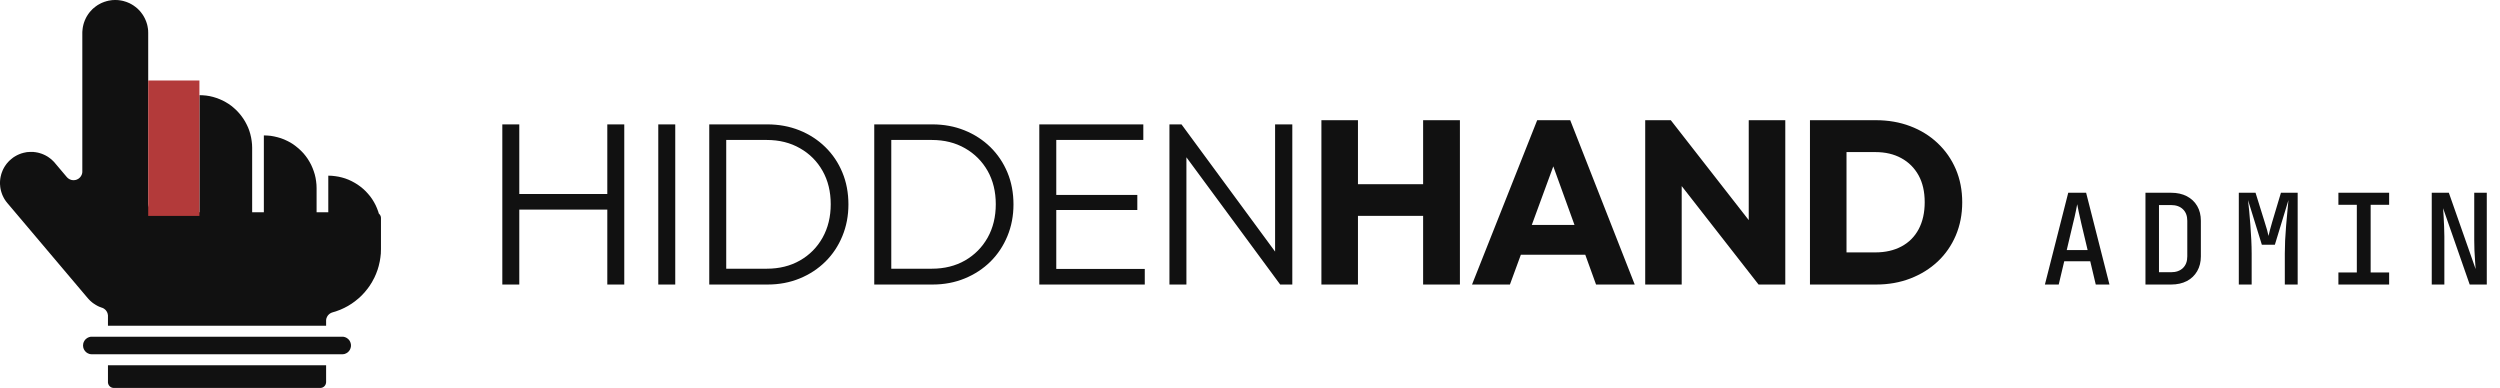
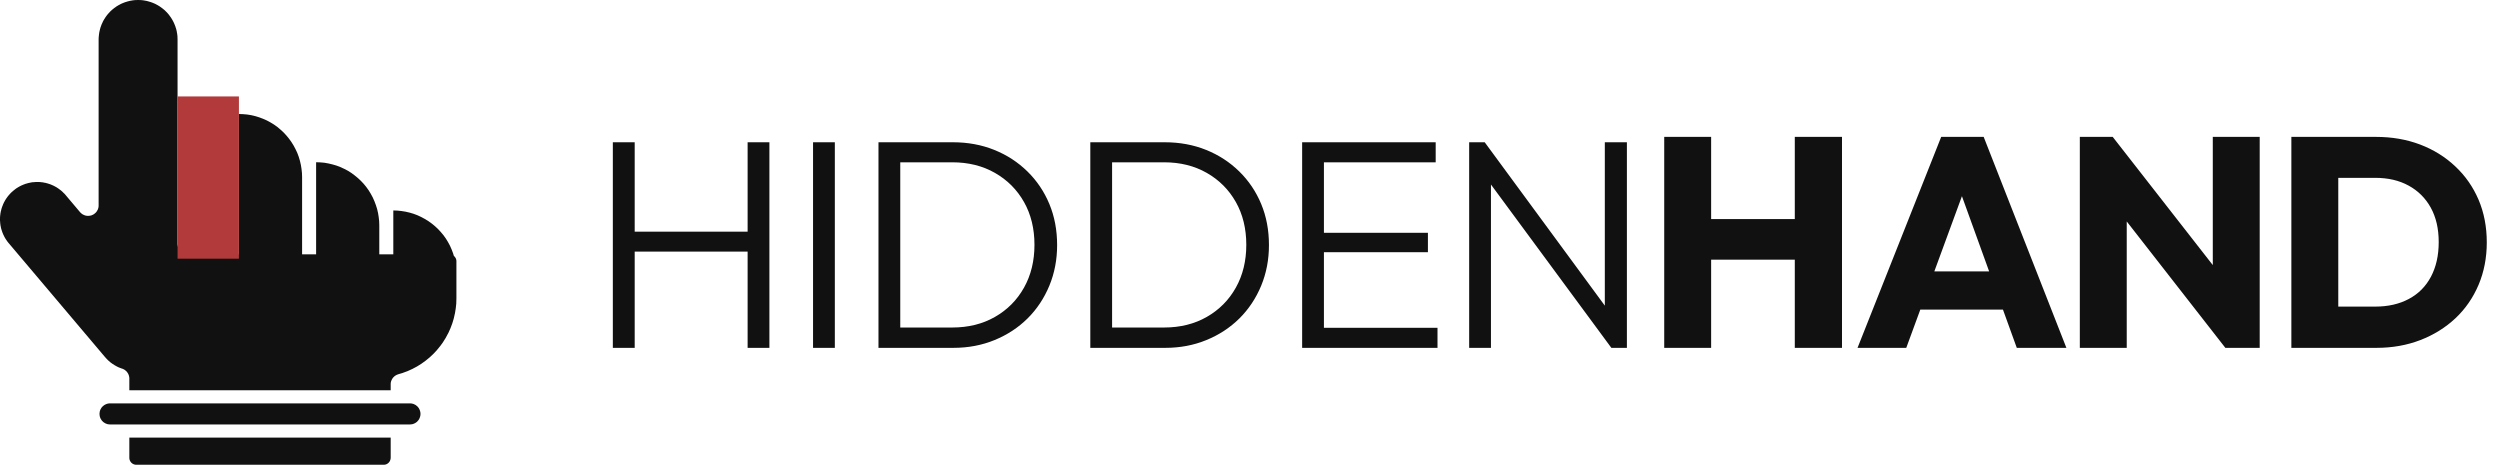
- <svg xmlns="http://www.w3.org/2000/svg" viewBox="0 0 412.44 64" width="412.44" height="64" role="img" aria-label="Hidden Hand Admin">
+ <svg xmlns="http://www.w3.org/2000/svg" viewBox="0 0 344.26 64" width="344.26" height="64" role="img" aria-label="Hidden Hand">
  <path fill="#111111" d="M40.94 21.06 L40.7 20.55 L40.43 20.04 L40.13 19.56 L39.8 19.1 L39.44 18.66 L39.05 18.24 L38.64 17.86 L38.2 17.49 L37.74 17.16 L37.25 16.86 L36.75 16.59 L36.23 16.36 L35.7 16.16 L35.15 15.99 L34.6 15.86 L34.04 15.77 L33.47 15.72 L32.9 15.7 L32.9 24.39 L32.9 35.02 L25.91 35.02 L25.89 35.02 L25.82 35.02 L25.79 35.01 L25.73 35.01 L25.7 35 L25.63 34.99 L25.6 34.99 L25.54 34.97 L25.51 34.96 L25.45 34.95 L25.42 34.94 L25.36 34.91 L25.33 34.9 L25.27 34.88 L25.25 34.86 L25.19 34.83 L25.16 34.82 L25.11 34.78 L25.08 34.77 L25.03 34.73 L25.01 34.71 L24.96 34.67 L24.93 34.65 L24.89 34.6 L24.87 34.58 L24.82 34.54 L24.8 34.51 L24.76 34.46 L24.74 34.44 L24.71 34.39 L24.69 34.36 L24.65 34.31 L24.64 34.28 L24.61 34.22 L24.59 34.2 L24.57 34.14 L24.56 34.11 L24.53 34.05 L24.52 34.02 L24.51 33.96 L24.5 33.93 L24.48 33.87 L24.48 33.84 L24.47 33.77 L24.46 33.74 L24.46 33.68 L24.45 33.65 L24.45 33.58 L24.45 33.56 L24.45 5.45 L24.45 5.44 L24.45 5.43 L24.45 5.41 L24.44 5.12 L24.44 5.09 L24.44 5.07 L24.44 5.04 L24.41 4.76 L24.41 4.73 L24.4 4.72 L24.4 4.68 L24.35 4.41 L24.35 4.38 L24.35 4.37 L24.34 4.33 L24.28 4.07 L24.27 4.03 L24.26 4.02 L24.26 3.99 L24.17 3.72 L24.17 3.69 L24.16 3.68 L24.15 3.65 L24.05 3.39 L24.04 3.36 L24.03 3.35 L24.02 3.32 L23.91 3.07 L23.89 3.04 L23.89 3.02 L23.87 2.99 L23.74 2.75 L23.73 2.72 L23.72 2.71 L23.7 2.68 L23.56 2.45 L23.54 2.42 L23.53 2.41 L23.51 2.38 L23.35 2.16 L23.33 2.13 L23.32 2.12 L23.3 2.09 L23.13 1.88 L23.11 1.86 L23.1 1.84 L23.08 1.82 L22.89 1.62 L22.87 1.6 L22.85 1.59 L22.83 1.56 L22.63 1.37 L22.61 1.35 L22.59 1.34 L22.57 1.32 L22.36 1.15 L22.33 1.13 L22.32 1.12 L22.29 1.1 L22.07 0.94 L22.04 0.92 L22.03 0.91 L22 0.89 L21.77 0.75 L21.74 0.73 L21.73 0.72 L21.7 0.71 L21.46 0.58 L21.43 0.56 L21.41 0.56 L21.39 0.54 L21.13 0.43 L21.1 0.42 L21.09 0.41 L21.06 0.4 L20.8 0.3 L20.77 0.29 L20.76 0.29 L20.73 0.28 L20.46 0.2 L20.43 0.19 L20.42 0.18 L20.39 0.18 L20.12 0.11 L20.09 0.11 L20.07 0.1 L20.04 0.1 L19.77 0.05 L19.73 0.05 L19.72 0.05 L19.69 0.04 L19.41 0.01 L19.38 0.01 L19.37 0.01 L19.33 0.01 L19.06 0 L19.03 0 L19.01 0 L18.98 0 L18.7 0.01 L18.67 0.01 L18.65 0.01 L18.62 0.01 L18.35 0.04 L18.32 0.05 L18.3 0.05 L18.27 0.05 L18 0.1 L17.97 0.1 L17.95 0.11 L17.92 0.11 L17.65 0.18 L17.62 0.18 L17.6 0.19 L17.57 0.2 L17.31 0.28 L17.28 0.29 L17.26 0.29 L17.23 0.3 L16.98 0.4 L16.95 0.41 L16.93 0.42 L16.9 0.43 L16.65 0.54 L16.62 0.56 L16.61 0.56 L16.58 0.58 L16.34 0.71 L16.31 0.72 L16.29 0.73 L16.27 0.75 L16.03 0.89 L16.01 0.91 L15.99 0.92 L15.97 0.94 L15.74 1.1 L15.72 1.12 L15.7 1.13 L15.68 1.15 L15.47 1.32 L15.44 1.34 L15.43 1.35 L15.41 1.37 L15.2 1.56 L15.18 1.59 L15.17 1.6 L15.15 1.62 L14.96 1.82 L14.94 1.84 L14.93 1.86 L14.91 1.88 L14.73 2.09 L14.71 2.12 L14.7 2.13 L14.68 2.16 L14.52 2.38 L14.5 2.41 L14.5 2.42 L14.48 2.45 L14.33 2.68 L14.32 2.71 L14.31 2.72 L14.29 2.75 L14.16 2.99 L14.15 3.02 L14.14 3.04 L14.13 3.07 L14.01 3.32 L14 3.35 L14 3.36 L13.98 3.39 L13.89 3.65 L13.88 3.68 L13.87 3.69 L13.86 3.72 L13.78 3.99 L13.77 4.02 L13.77 4.03 L13.76 4.07 L13.7 4.33 L13.69 4.37 L13.69 4.38 L13.68 4.41 L13.64 4.68 L13.63 4.72 L13.63 4.73 L13.63 4.76 L13.6 5.04 L13.6 5.07 L13.6 5.09 L13.59 5.12 L13.58 5.41 L13.58 5.43 L13.58 5.44 L13.58 5.45 L13.58 28.27 L13.58 28.28 L13.58 28.36 L13.58 28.39 L13.57 28.45 L13.57 28.48 L13.56 28.55 L13.55 28.58 L13.54 28.64 L13.53 28.67 L13.51 28.73 L13.5 28.76 L13.48 28.82 L13.47 28.85 L13.44 28.91 L13.42 28.94 L13.39 28.99 L13.38 29.02 L13.34 29.07 L13.33 29.1 L13.29 29.15 L13.27 29.18 L13.23 29.23 L13.21 29.25 L13.16 29.3 L13.14 29.32 L13.09 29.36 L13.07 29.38 L13.02 29.42 L13 29.44 L12.94 29.48 L12.92 29.5 L12.86 29.53 L12.84 29.54 L12.78 29.57 L12.75 29.59 L12.69 29.61 L12.66 29.63 L12.6 29.65 L12.57 29.66 L12.51 29.68 L12.48 29.68 L12.42 29.7 L12.39 29.7 L12.32 29.71 L12.29 29.72 L12.23 29.72 L12.2 29.72 L12.13 29.73 L12.1 29.73 L12.04 29.72 L12.01 29.72 L11.94 29.71 L11.91 29.71 L11.85 29.7 L11.82 29.69 L11.76 29.68 L11.73 29.67 L11.67 29.65 L11.64 29.64 L11.58 29.61 L11.55 29.6 L11.49 29.57 L11.46 29.56 L11.4 29.53 L11.38 29.51 L11.32 29.48 L11.3 29.46 L11.25 29.42 L11.22 29.4 L11.17 29.36 L11.15 29.34 L11.1 29.29 L11.08 29.27 L11.03 29.22 L11.02 29.21 L9.06 26.89 L9.05 26.88 L9.05 26.87 L9.04 26.86 L8.85 26.65 L8.83 26.63 L8.82 26.62 L8.79 26.6 L8.61 26.42 L8.59 26.4 L8.58 26.39 L8.55 26.36 L8.36 26.2 L8.33 26.18 L8.32 26.17 L8.29 26.15 L8.09 26 L8.06 25.98 L8.05 25.97 L8.02 25.95 L7.81 25.81 L7.78 25.79 L7.77 25.79 L7.74 25.77 L7.52 25.65 L7.49 25.63 L7.47 25.62 L7.45 25.61 L7.21 25.5 L7.19 25.49 L7.17 25.48 L7.14 25.47 L6.9 25.37 L6.87 25.36 L6.86 25.36 L6.83 25.35 L6.58 25.27 L6.55 25.26 L6.54 25.25 L6.51 25.25 L6.26 25.18 L6.23 25.18 L6.21 25.17 L6.18 25.17 L5.93 25.12 L5.9 25.11 L5.88 25.11 L5.85 25.11 L5.6 25.08 L5.56 25.08 L5.55 25.07 L5.52 25.07 L5.26 25.06 L5.23 25.06 L5.21 25.06 L5.18 25.06 L4.93 25.06 L4.89 25.06 L4.88 25.06 L4.85 25.07 L4.59 25.09 L4.56 25.09 L4.54 25.09 L4.51 25.09 L4.26 25.13 L4.23 25.14 L4.21 25.14 L4.18 25.15 L3.93 25.2 L3.9 25.21 L3.88 25.21 L3.85 25.22 L3.61 25.29 L3.58 25.3 L3.56 25.3 L3.53 25.31 L3.29 25.4 L3.26 25.41 L3.24 25.42 L3.21 25.43 L2.98 25.53 L2.95 25.54 L2.94 25.55 L2.91 25.56 L2.68 25.68 L2.65 25.7 L2.64 25.7 L2.61 25.72 L2.39 25.85 L2.36 25.87 L2.35 25.88 L2.32 25.89 L2.11 26.04 L2.09 26.06 L2.07 26.07 L2.05 26.09 L1.85 26.25 L1.82 26.27 L1.81 26.28 L1.79 26.3 L1.6 26.47 L1.57 26.49 L1.56 26.5 L1.54 26.52 L1.36 26.71 L1.34 26.73 L1.33 26.74 L1.31 26.77 L1.14 26.96 L1.12 26.99 L1.11 27 L1.09 27.02 L0.94 27.23 L0.92 27.26 L0.91 27.27 L0.89 27.3 L0.75 27.51 L0.74 27.54 L0.73 27.55 L0.71 27.58 L0.59 27.8 L0.57 27.83 L0.57 27.84 L0.55 27.87 L0.44 28.11 L0.43 28.13 L0.42 28.15 L0.41 28.18 L0.32 28.42 L0.3 28.45 L0.3 28.46 L0.29 28.49 L0.21 28.73 L0.2 28.77 L0.2 28.78 L0.19 28.81 L0.13 29.06 L0.12 29.09 L0.11 29.11 L0.11 29.14 L0.06 29.39 L0.06 29.42 L0.05 29.44 L0.05 29.47 L0.02 29.72 L0.02 29.75 L0.02 29.77 L0.01 29.8 L0 30.06 L0 30.09 L0 30.11 L0 30.14 L0 30.39 L0 30.43 L0.01 30.44 L0.01 30.47 L0.03 30.73 L0.03 30.76 L0.03 30.78 L0.04 30.81 L0.07 31.06 L0.08 31.09 L0.08 31.11 L0.09 31.14 L0.14 31.39 L0.15 31.42 L0.15 31.44 L0.16 31.47 L0.23 31.71 L0.24 31.74 L0.25 31.76 L0.26 31.79 L0.34 32.03 L0.35 32.06 L0.36 32.08 L0.37 32.1 L0.47 32.34 L0.49 32.37 L0.49 32.38 L0.51 32.41 L0.62 32.64 L0.64 32.67 L0.65 32.68 L0.66 32.71 L0.79 32.93 L0.81 32.96 L0.82 32.97 L0.84 33 L0.98 33.21 L1 33.23 L1.01 33.25 L1.03 33.27 L1.2 33.49 L1.21 33.5 L1.22 33.51 L1.23 33.52 L14.48 49.19 L14.49 49.2 L14.5 49.2 L14.51 49.22 L14.69 49.42 L14.72 49.44 L14.73 49.46 L14.75 49.48 L14.93 49.66 L14.96 49.68 L14.97 49.69 L14.99 49.71 L15.19 49.88 L15.21 49.9 L15.22 49.91 L15.25 49.93 L15.46 50.08 L15.48 50.1 L15.49 50.11 L15.52 50.12 L15.74 50.26 L15.76 50.28 L15.78 50.29 L15.8 50.3 L16.03 50.43 L16.06 50.44 L16.07 50.45 L16.1 50.47 L16.33 50.58 L16.36 50.59 L16.37 50.6 L16.4 50.61 L16.64 50.7 L16.67 50.71 L16.69 50.72 L16.72 50.73 L16.8 50.76 L16.81 50.76 L16.88 50.78 L16.91 50.8 L16.97 50.82 L17 50.84 L17.06 50.87 L17.08 50.88 L17.14 50.91 L17.16 50.93 L17.22 50.97 L17.24 50.99 L17.29 51.03 L17.32 51.05 L17.36 51.09 L17.39 51.11 L17.43 51.16 L17.45 51.18 L17.49 51.23 L17.51 51.26 L17.55 51.31 L17.57 51.34 L17.6 51.39 L17.62 51.42 L17.65 51.47 L17.66 51.5 L17.69 51.56 L17.7 51.59 L17.73 51.65 L17.74 51.68 L17.75 51.74 L17.76 51.77 L17.78 51.83 L17.78 51.87 L17.79 51.93 L17.8 51.96 L17.81 52.02 L17.81 52.06 L17.81 52.13 L17.81 52.14 L17.81 53.74 L53.8 53.74 L53.8 52.94 L53.8 52.92 L53.8 52.85 L53.8 52.82 L53.81 52.75 L53.81 52.72 L53.82 52.66 L53.83 52.63 L53.84 52.56 L53.85 52.53 L53.87 52.47 L53.88 52.44 L53.91 52.38 L53.92 52.35 L53.95 52.29 L53.96 52.26 L53.99 52.21 L54.01 52.18 L54.04 52.12 L54.06 52.1 L54.1 52.04 L54.12 52.02 L54.16 51.97 L54.18 51.95 L54.23 51.9 L54.25 51.88 L54.3 51.83 L54.33 51.81 L54.38 51.77 L54.4 51.75 L54.46 51.72 L54.48 51.7 L54.54 51.67 L54.57 51.65 L54.63 51.62 L54.66 51.61 L54.72 51.58 L54.75 51.57 L54.82 51.55 L54.83 51.54 L55.44 51.36 L55.47 51.35 L55.48 51.34 L55.51 51.33 L56.11 51.11 L56.14 51.1 L56.15 51.09 L56.18 51.08 L56.75 50.82 L56.78 50.81 L56.8 50.8 L56.83 50.78 L57.38 50.49 L57.41 50.47 L57.42 50.46 L57.45 50.45 L57.99 50.11 L58.02 50.1 L58.03 50.09 L58.05 50.07 L58.57 49.7 L58.59 49.68 L58.61 49.67 L58.63 49.65 L59.12 49.25 L59.14 49.23 L59.16 49.22 L59.18 49.2 L59.64 48.77 L59.66 48.75 L59.67 48.74 L59.7 48.71 L60.13 48.25 L60.15 48.23 L60.16 48.22 L60.18 48.19 L60.58 47.7 L60.6 47.68 L60.61 47.67 L60.63 47.64 L61 47.13 L61.02 47.1 L61.02 47.09 L61.04 47.06 L61.38 46.52 L61.39 46.5 L61.4 46.48 L61.41 46.46 L61.71 45.9 L61.73 45.87 L61.73 45.86 L61.75 45.83 L62.01 45.25 L62.02 45.22 L62.03 45.21 L62.04 45.18 L62.26 44.59 L62.27 44.56 L62.28 44.54 L62.29 44.51 L62.47 43.91 L62.48 43.88 L62.48 43.86 L62.49 43.83 L62.63 43.22 L62.64 43.18 L62.64 43.17 L62.65 43.14 L62.75 42.51 L62.76 42.48 L62.76 42.47 L62.76 42.44 L62.83 41.81 L62.83 41.77 L62.83 41.76 L62.83 41.73 L62.85 41.1 L62.85 41.08 L62.85 41.06 L62.85 41.06 L62.85 41.02 L62.85 38.64 L62.85 37.68 L62.85 35.98 L62.85 35.92 L62.84 35.86 L62.83 35.8 L62.82 35.73 L62.8 35.67 L62.78 35.61 L62.75 35.56 L62.72 35.5 L62.69 35.45 L62.65 35.4 L62.61 35.35 L62.57 35.3 L62.52 35.26 L62.5 35.24 L62.39 34.88 L62.19 34.35 L61.96 33.83 L61.69 33.33 L61.39 32.84 L61.06 32.38 L60.69 31.94 L60.31 31.53 L59.89 31.14 L59.45 30.78 L58.99 30.45 L58.5 30.15 L58 29.88 L57.48 29.64 L56.95 29.44 L56.41 29.28 L55.85 29.15 L55.29 29.06 L54.73 29 L54.16 28.98 L54.16 35.02 L52.23 35.02 L52.23 31.03 L52.21 30.46 L52.15 29.9 L52.06 29.34 L51.93 28.78 L51.76 28.24 L51.56 27.71 L51.33 27.19 L51.06 26.69 L50.76 26.2 L50.43 25.74 L50.07 25.3 L49.68 24.89 L49.26 24.5 L48.82 24.14 L48.36 23.8 L47.88 23.5 L47.38 23.24 L46.86 23 L46.33 22.8 L45.78 22.64 L45.23 22.51 L44.67 22.41 L44.1 22.36 L43.53 22.34 L43.53 31.03 L43.53 35.02 L41.6 35.02 L41.6 24.39 L41.58 23.82 L41.52 23.26 L41.43 22.7 L41.3 22.14 L41.14 21.6ZM56.64 58.43 L56.73 58.42 L56.83 58.4 L56.92 58.37 L57.01 58.33 L57.09 58.3 L57.18 58.25 L57.26 58.2 L57.33 58.15 L57.41 58.09 L57.48 58.02 L57.54 57.95 L57.6 57.88 L57.66 57.8 L57.71 57.72 L57.75 57.64 L57.79 57.55 L57.82 57.46 L57.85 57.37 L57.87 57.28 L57.89 57.19 L57.9 57.09 L57.9 57 L57.9 56.9 L57.89 56.81 L57.87 56.71 L57.85 56.62 L57.82 56.53 L57.79 56.44 L57.75 56.36 L57.71 56.27 L57.66 56.19 L57.6 56.11 L57.54 56.04 L57.48 55.97 L57.41 55.91 L57.33 55.85 L57.26 55.79 L57.18 55.74 L57.09 55.7 L57.01 55.66 L56.92 55.62 L56.83 55.6 L56.73 55.57 L56.64 55.56 L56.55 55.55 L56.45 55.55 L15.15 55.55 L15.06 55.55 L14.96 55.56 L14.87 55.57 L14.78 55.6 L14.69 55.62 L14.6 55.66 L14.51 55.7 L14.43 55.74 L14.35 55.79 L14.27 55.85 L14.2 55.91 L14.13 55.97 L14.06 56.04 L14 56.11 L13.95 56.19 L13.9 56.27 L13.85 56.36 L13.81 56.44 L13.78 56.53 L13.75 56.62 L13.73 56.71 L13.72 56.81 L13.71 56.9 L13.7 57 L13.71 57.09 L13.72 57.19 L13.73 57.28 L13.75 57.37 L13.78 57.46 L13.81 57.55 L13.85 57.64 L13.9 57.72 L13.95 57.8 L14 57.88 L14.06 57.95 L14.13 58.02 L14.2 58.09 L14.27 58.15 L14.35 58.2 L14.43 58.25 L14.51 58.3 L14.6 58.33 L14.69 58.37 L14.78 58.4 L14.87 58.42 L14.96 58.43 L15.06 58.44 L15.15 58.45 L56.45 58.45 L56.55 58.44ZM17.82 63.16 L17.83 63.22 L17.84 63.28 L17.86 63.34 L17.88 63.4 L17.91 63.46 L17.94 63.52 L17.97 63.57 L18.01 63.62 L18.05 63.67 L18.09 63.72 L18.14 63.76 L18.19 63.8 L18.24 63.84 L18.29 63.87 L18.35 63.9 L18.41 63.93 L18.47 63.95 L18.53 63.97 L18.59 63.98 L18.65 63.99 L18.71 64 L18.78 64 L52.83 64 L52.89 64 L52.96 63.99 L53.02 63.98 L53.08 63.97 L53.14 63.95 L53.2 63.93 L53.26 63.9 L53.31 63.87 L53.37 63.84 L53.42 63.8 L53.47 63.76 L53.51 63.72 L53.56 63.67 L53.6 63.62 L53.63 63.57 L53.67 63.52 L53.7 63.46 L53.72 63.4 L53.74 63.34 L53.76 63.28 L53.78 63.22 L53.79 63.16 L53.79 63.1 L53.8 63.03 L53.8 60.26 L17.81 60.26 L17.81 63.03 L17.81 63.1Z" />
  <path class="hh-caret" fill="#B33A3A" d="M32.9 13.28 L32.9 35.62 L24.45 35.62 L24.45 13.28Z" />
-   <path fill="#111111" d="M82.87 46.94V20.52H85.67V46.94ZM100.19 46.94V20.52H102.99V46.94ZM84.71 34.58V32H100.96V34.58ZM108.6 46.94V20.52H111.4V46.94ZM118.74 46.94V44.33H126.49Q129.6 44.33 131.98 42.97Q134.37 41.6 135.71 39.2Q137.05 36.8 137.05 33.69Q137.05 30.58 135.71 28.2Q134.37 25.82 131.98 24.46Q129.6 23.09 126.49 23.09H118.81V20.52H126.57Q129.45 20.52 131.89 21.5Q134.33 22.48 136.15 24.26Q137.98 26.05 138.97 28.45Q139.97 30.85 139.97 33.73Q139.97 36.53 138.97 38.95Q137.98 41.37 136.17 43.16Q134.37 44.94 131.93 45.94Q129.49 46.94 126.65 46.94ZM117.01 46.94V20.52H119.81V46.94ZM145.96 46.94V44.33H153.72Q156.83 44.33 159.21 42.97Q161.59 41.6 162.94 39.2Q164.28 36.8 164.28 33.69Q164.28 30.58 162.94 28.2Q161.59 25.82 159.21 24.46Q156.83 23.09 153.72 23.09H146.04V20.52H153.8Q156.68 20.52 159.11 21.5Q161.55 22.48 163.38 24.26Q165.2 26.05 166.2 28.45Q167.2 30.85 167.2 33.73Q167.2 36.53 166.2 38.95Q165.2 41.37 163.4 43.16Q161.59 44.94 159.15 45.94Q156.71 46.94 153.87 46.94ZM144.23 46.94V20.52H147.04V46.94ZM171.46 46.94V20.52H174.26V46.94ZM173.3 46.94V44.37H188.86V46.94ZM173.3 34.65V32.16H187.63V34.65ZM173.3 23.09V20.52H188.62V23.09ZM192.93 46.94V20.52H194.92L195.73 23.86V46.94ZM211.2 46.94 194.5 24.28 194.92 20.52 211.59 43.18ZM211.2 46.94 210.36 43.75V20.52H213.2V46.94ZM218 46.94V19.83H224.03V46.94ZM234.78 46.94V19.83H240.85V46.94ZM221.61 35.61V30.39H236.78V35.61ZM242.85 46.94 253.6 19.83H259.05L269.69 46.94H263.31L255.17 24.44H257.36L249.1 46.94ZM248.95 42.02V37.11H263.74V42.02ZM271.42 46.94V19.83H275.64L277.44 25.24V46.94ZM290.12 46.94 274.14 26.47 275.64 19.83 291.61 40.3ZM290.12 46.94 288.5 41.53V19.83H294.53V46.94ZM302.67 46.94V41.64H309.39Q311.85 41.64 313.69 40.66Q315.54 39.68 316.54 37.8Q317.53 35.92 317.53 33.35Q317.53 30.77 316.52 28.93Q315.5 27.09 313.67 26.09Q311.85 25.09 309.39 25.09H302.48V19.83H309.47Q312.54 19.83 315.13 20.81Q317.73 21.79 319.66 23.61Q321.6 25.44 322.66 27.91Q323.72 30.39 323.72 33.38Q323.72 36.34 322.66 38.84Q321.6 41.33 319.68 43.14Q317.76 44.94 315.17 45.94Q312.58 46.94 309.55 46.94ZM298.6 46.94V19.83H304.63V46.94Z" />
-   <path fill="#111111" d="M337.36 46.94 341.21 31.8H344.16L348.01 46.94H345.75L344.84 43.1H340.55L339.64 46.94ZM340.96 41.26H344.41L343.37 36.88Q343.1 35.72 342.92 34.86Q342.75 34 342.69 33.69Q342.62 34 342.46 34.86Q342.29 35.72 342 36.86ZM353.95 46.94V31.8H358.18Q359.67 31.8 360.77 32.37Q361.87 32.94 362.48 33.98Q363.09 35.02 363.09 36.43V42.3Q363.09 43.68 362.48 44.74Q361.87 45.8 360.77 46.37Q359.67 46.94 358.18 46.94ZM356.18 44.91H358.18Q359.42 44.91 360.14 44.21Q360.85 43.52 360.85 42.3V36.43Q360.85 35.22 360.14 34.53Q359.42 33.83 358.18 33.83H356.18ZM369.35 46.94V31.8H372.11L373.62 36.65Q373.85 37.34 374.02 37.97Q374.18 38.6 374.25 38.92Q374.33 38.6 374.48 37.97Q374.64 37.34 374.85 36.65L376.3 31.8H379.06V46.94H376.94V41.84Q376.94 40.86 376.99 39.67Q377.05 38.48 377.15 37.27Q377.25 36.05 377.36 34.94Q377.46 33.83 377.54 33.01L375.3 40.37H373.15L370.87 33.01Q370.97 33.81 371.07 34.88Q371.18 35.95 371.26 37.15Q371.34 38.36 371.41 39.57Q371.47 40.78 371.47 41.84V46.94ZM385.78 46.94V44.95H388.82V33.79H385.78V31.8H394.15V33.79H391.1V44.95H394.15V46.94ZM401.18 46.94V31.8H404L408.42 44.39Q408.38 43.79 408.32 42.96Q408.25 42.13 408.22 41.24Q408.19 40.35 408.19 39.62V31.8H410.26V46.94H407.44L403.05 34.35Q403.09 34.89 403.14 35.7Q403.19 36.51 403.22 37.38Q403.26 38.25 403.26 39V46.94Z" />
+   <path fill="#111111" d="M84.39 47.9V19.59H87.4V47.9ZM102.95 47.9V19.59H105.95V47.9ZM86.37 34.65V31.9H103.77V34.65ZM111.96 47.9V19.59H114.96V47.9ZM122.82 47.9V45.1H131.13Q134.46 45.1 137.01 43.64Q139.57 42.18 141.01 39.61Q142.45 37.04 142.45 33.71Q142.45 30.37 141.01 27.82Q139.57 25.27 137.01 23.81Q134.46 22.35 131.13 22.35H122.9V19.59H131.21Q134.3 19.59 136.91 20.64Q139.52 21.69 141.48 23.61Q143.43 25.52 144.5 28.09Q145.57 30.66 145.57 33.75Q145.57 36.75 144.5 39.34Q143.43 41.93 141.5 43.85Q139.57 45.76 136.95 46.83Q134.34 47.9 131.3 47.9ZM120.97 47.9V19.59H123.97V47.9ZM151.99 47.9V45.1H160.3Q163.63 45.1 166.18 43.64Q168.74 42.18 170.18 39.61Q171.62 37.04 171.62 33.71Q171.62 30.37 170.18 27.82Q168.74 25.27 166.18 23.81Q163.63 22.35 160.3 22.35H152.07V19.59H160.38Q163.47 19.59 166.08 20.64Q168.69 21.69 170.65 23.61Q172.6 25.52 173.67 28.09Q174.74 30.66 174.74 33.75Q174.74 36.75 173.67 39.34Q172.6 41.93 170.67 43.85Q168.74 45.76 166.12 46.83Q163.51 47.9 160.47 47.9ZM150.14 47.9V19.59H153.14V47.9ZM179.31 47.9V19.59H182.31V47.9ZM181.28 47.9V45.14H197.95V47.9ZM181.28 34.73V32.06H196.63V34.73ZM181.28 22.35V19.59H197.7V22.35ZM202.31 47.9V19.59H204.45L205.31 23.17V47.9ZM221.89 47.9 204 23.63 204.45 19.59 222.3 43.87ZM221.89 47.9 220.99 44.49V19.59H224.03V47.9ZM229.17 47.9V18.85H235.63V47.9ZM247.15 47.9V18.85H253.65V47.9ZM233.04 35.76V30.17H249.29V35.76ZM255.79 47.9 267.31 18.85H273.16L284.55 47.9H277.72L269 23.79H271.35L262.5 47.9ZM262.34 42.63V37.37H278.18V42.63ZM286.4 47.9V18.85H290.93L292.86 24.65V47.9ZM306.44 47.9 289.33 25.97 290.93 18.85 308.05 40.78ZM306.44 47.9 304.71 42.1V18.85H311.17V47.9ZM319.89 47.9V42.22H327.09Q329.73 42.22 331.7 41.17Q333.68 40.12 334.75 38.11Q335.82 36.09 335.82 33.34Q335.82 30.58 334.73 28.6Q333.64 26.63 331.68 25.56Q329.73 24.49 327.09 24.49H319.69V18.85H327.18Q330.47 18.85 333.25 19.9Q336.02 20.95 338.1 22.91Q340.18 24.86 341.31 27.51Q342.44 30.17 342.44 33.38Q342.44 36.54 341.31 39.22Q340.18 41.89 338.12 43.83Q336.06 45.76 333.29 46.83Q330.51 47.9 327.26 47.9ZM315.53 47.9V18.85H321.99V47.9Z" />
</svg>
